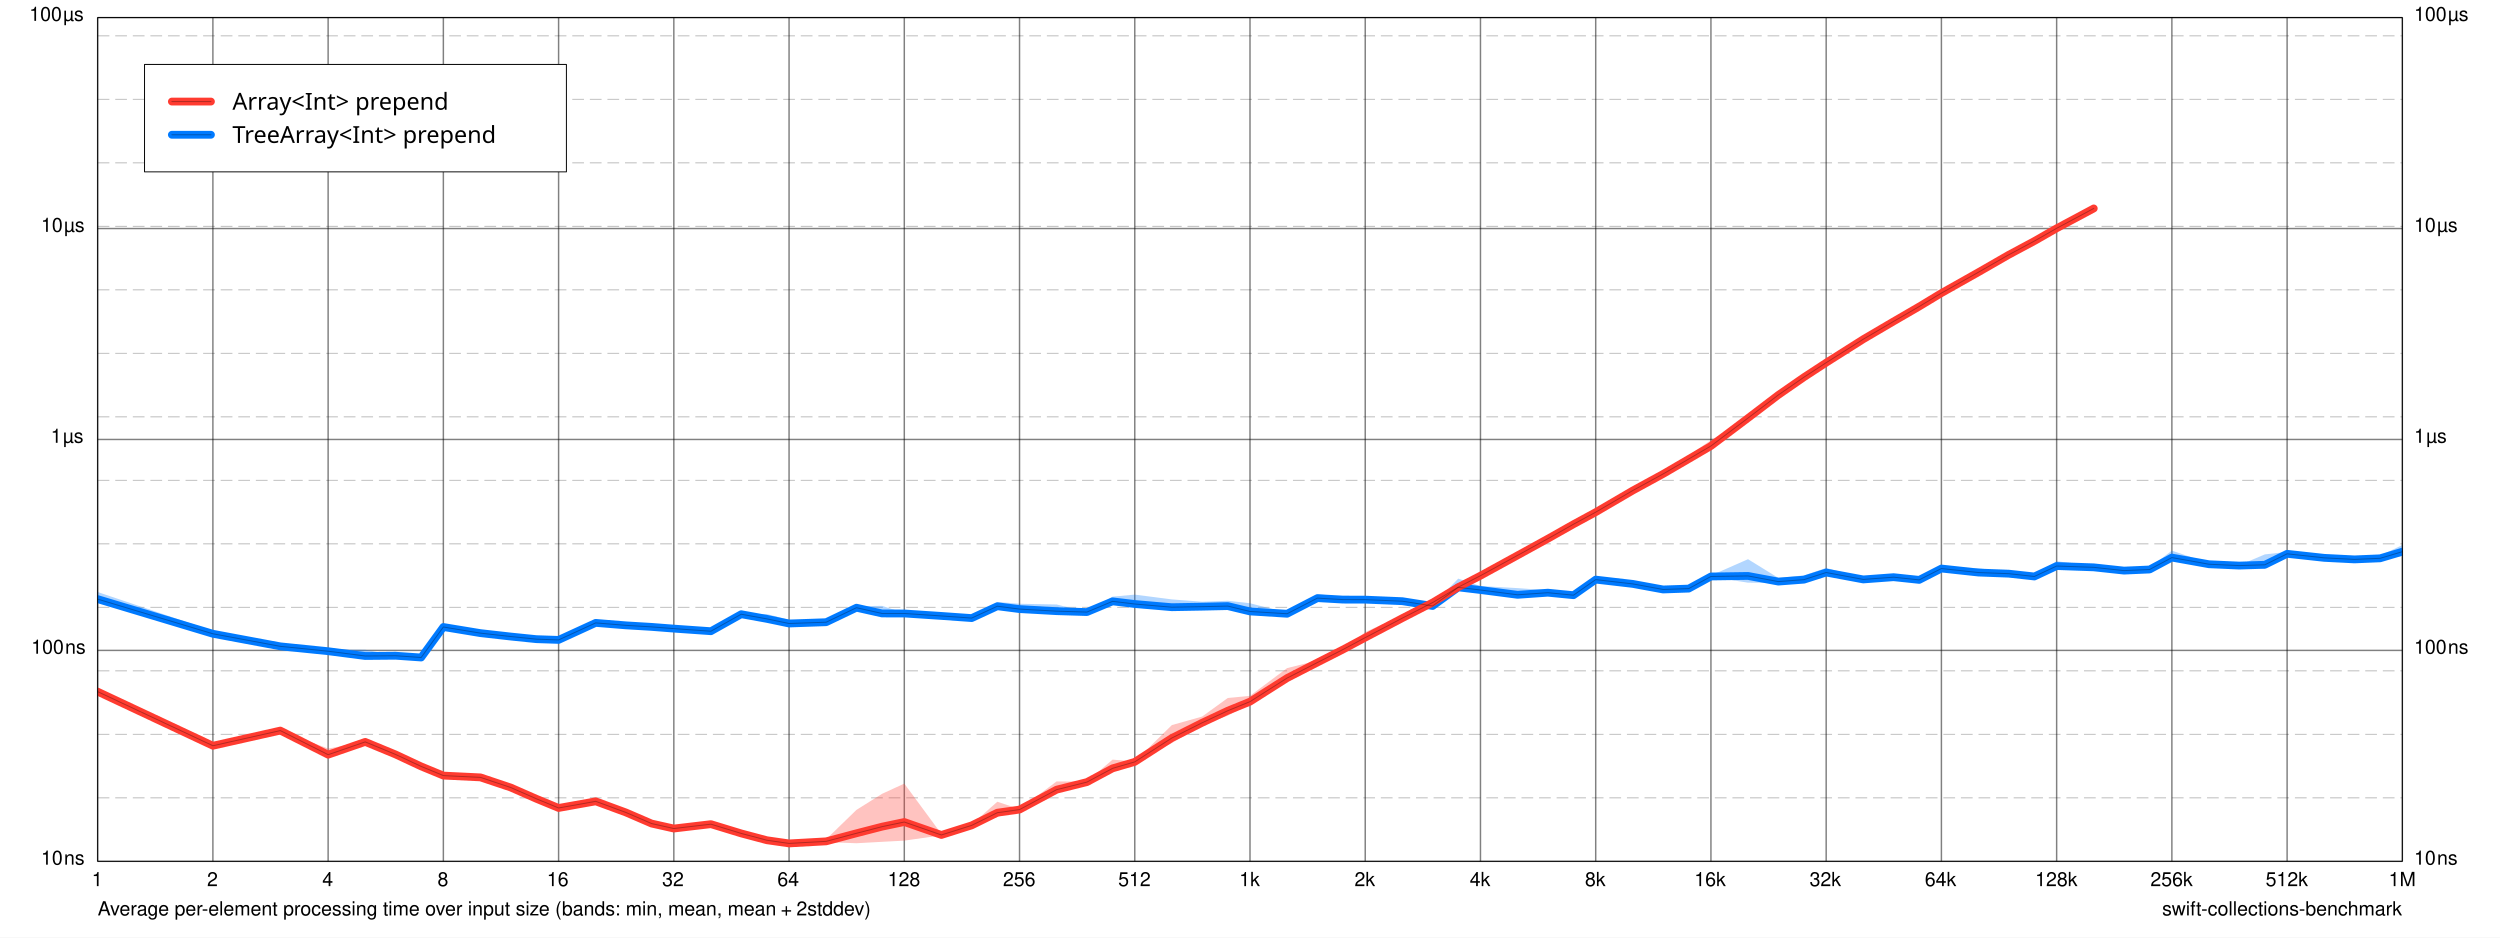
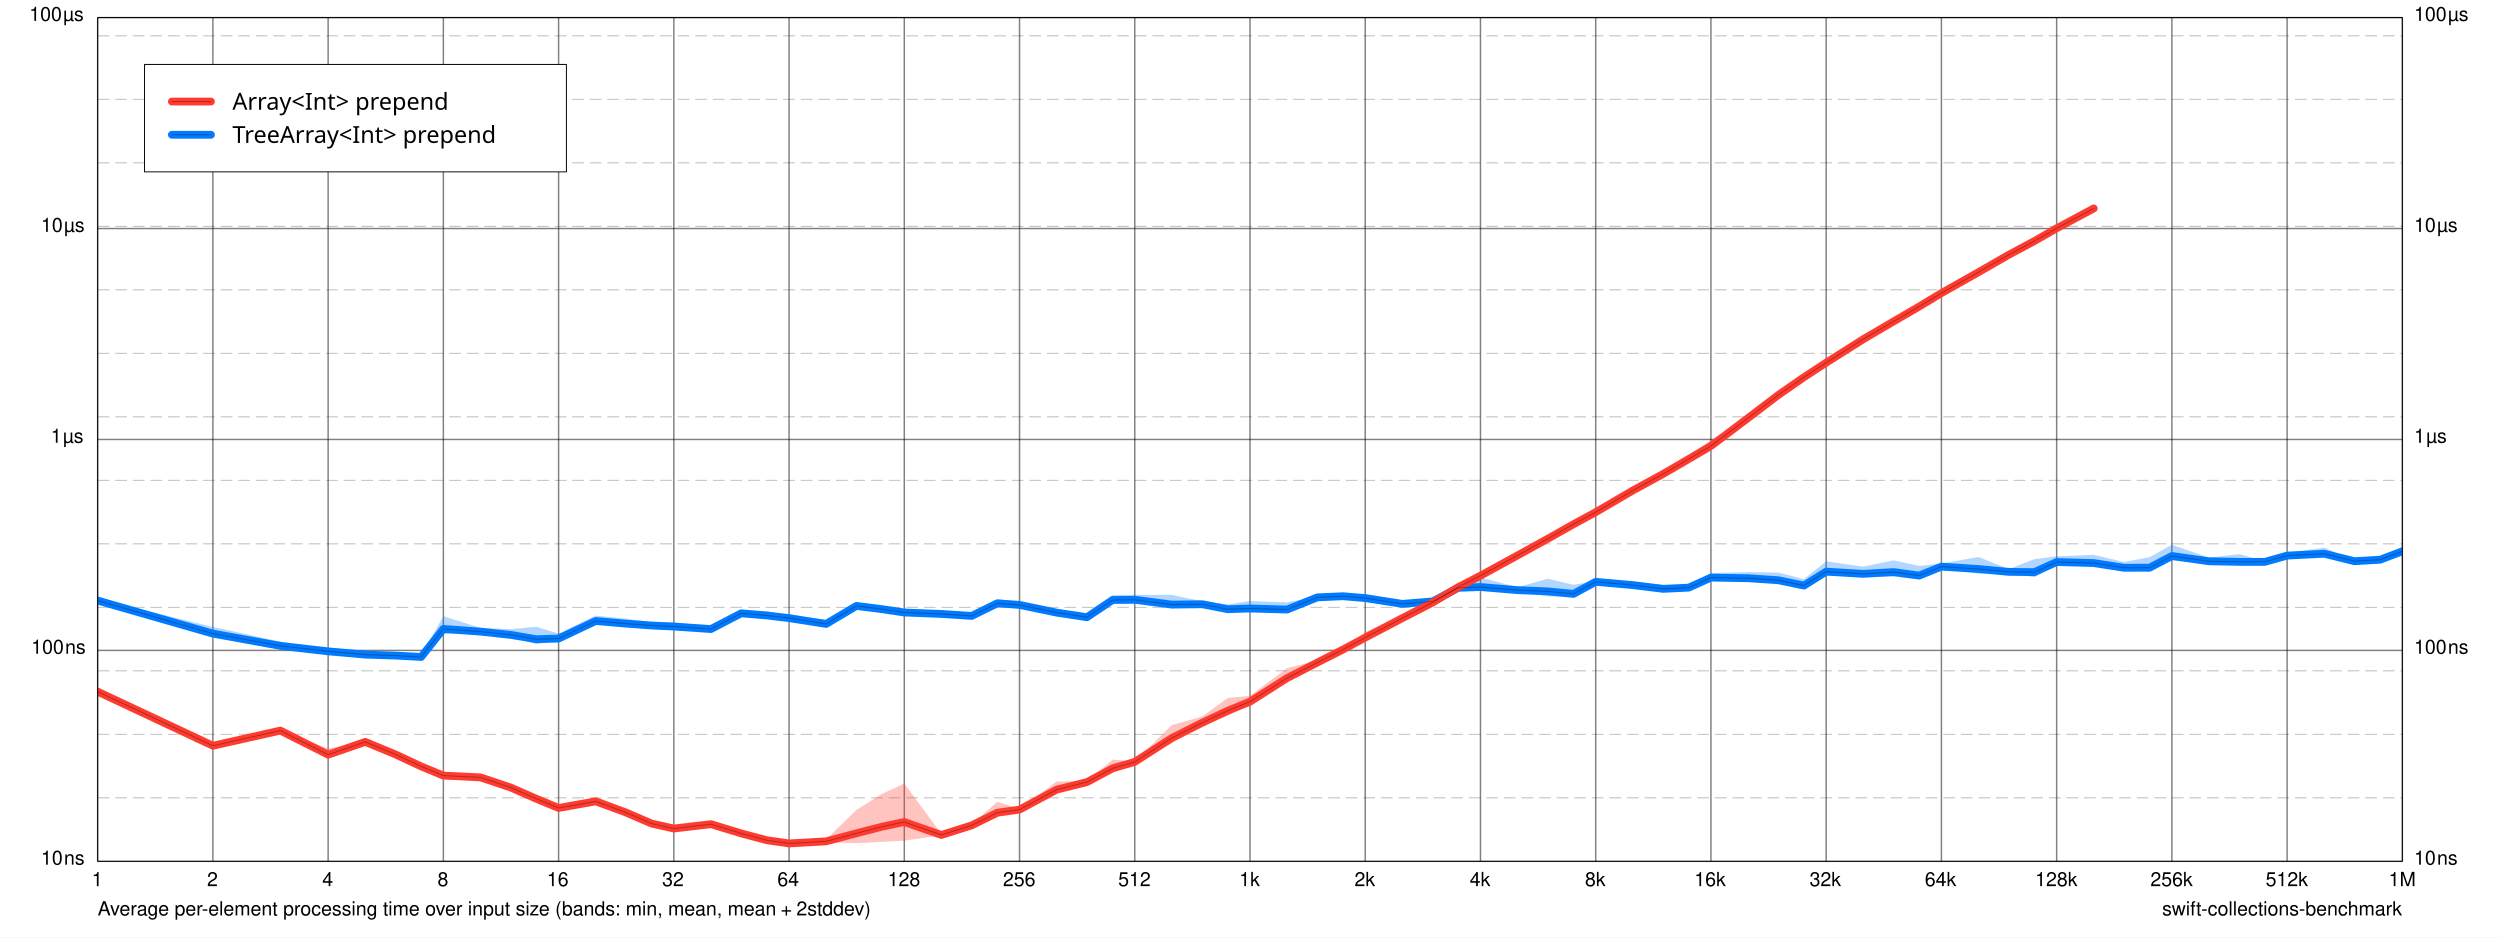
<svg xmlns="http://www.w3.org/2000/svg" xmlns:xlink="http://www.w3.org/1999/xlink" width="1280.0px" height="480.0px" viewBox="0.0 0.0 1280.0 480.0" version="1.1">
  <path d="M 0 0 L 0 480 L 1280 480 L 1280 0 z" fill="#FFFFFF" fill-opacity="1.0" stroke="none" />
  <text x="50" y="468.7" font-family="Helvetica" font-size="10" font-weight="normal" font-style="normal" fill="#000000" fill-opacity="1">Average per-element processing time over input size (bands: min, mean, mean + 2stddev)</text>
  <a xlink:href="https://github.com/apple/swift-collections-benchmark">
    <text x="1107" y="468.7" font-family="Helvetica" font-size="10" font-weight="normal" font-style="normal" fill="#000000" fill-opacity="1">swift-collections-benchmark</text>
  </a>
  <path d="M 50 9 L 50 441" fill="none" stroke-width="0.75" stroke="#000000" stroke-opacity="0.498" stroke-linecap="butt" stroke-linejoin="round" />
  <text x="47" y="453.7" font-family="Helvetica" font-size="10" font-weight="normal" font-style="normal" fill="#000000" fill-opacity="1">1</text>
  <path d="M 109 9 L 109 441" fill="none" stroke-width="0.75" stroke="#000000" stroke-opacity="0.498" stroke-linecap="butt" stroke-linejoin="round" />
  <text x="106" y="453.7" font-family="Helvetica" font-size="10" font-weight="normal" font-style="normal" fill="#000000" fill-opacity="1">2</text>
  <path d="M 168 9 L 168 441" fill="none" stroke-width="0.75" stroke="#000000" stroke-opacity="0.498" stroke-linecap="butt" stroke-linejoin="round" />
  <text x="165" y="453.7" font-family="Helvetica" font-size="10" font-weight="normal" font-style="normal" fill="#000000" fill-opacity="1">4</text>
  <path d="M 227 9 L 227 441" fill="none" stroke-width="0.75" stroke="#000000" stroke-opacity="0.498" stroke-linecap="butt" stroke-linejoin="round" />
  <text x="224" y="453.7" font-family="Helvetica" font-size="10" font-weight="normal" font-style="normal" fill="#000000" fill-opacity="1">8</text>
  <path d="M 286 9 L 286 441" fill="none" stroke-width="0.75" stroke="#000000" stroke-opacity="0.498" stroke-linecap="butt" stroke-linejoin="round" />
  <text x="280" y="453.7" font-family="Helvetica" font-size="10" font-weight="normal" font-style="normal" fill="#000000" fill-opacity="1">16</text>
  <path d="M 345 9 L 345 441" fill="none" stroke-width="0.75" stroke="#000000" stroke-opacity="0.498" stroke-linecap="butt" stroke-linejoin="round" />
  <text x="339" y="453.7" font-family="Helvetica" font-size="10" font-weight="normal" font-style="normal" fill="#000000" fill-opacity="1">32</text>
  <path d="M 404 9 L 404 441" fill="none" stroke-width="0.75" stroke="#000000" stroke-opacity="0.498" stroke-linecap="butt" stroke-linejoin="round" />
  <text x="398" y="453.7" font-family="Helvetica" font-size="10" font-weight="normal" font-style="normal" fill="#000000" fill-opacity="1">64</text>
  <path d="M 463 9 L 463 441" fill="none" stroke-width="0.75" stroke="#000000" stroke-opacity="0.498" stroke-linecap="butt" stroke-linejoin="round" />
  <text x="454.5" y="453.7" font-family="Helvetica" font-size="10" font-weight="normal" font-style="normal" fill="#000000" fill-opacity="1">128</text>
  <path d="M 522 9 L 522 441" fill="none" stroke-width="0.75" stroke="#000000" stroke-opacity="0.498" stroke-linecap="butt" stroke-linejoin="round" />
  <text x="513.5" y="453.7" font-family="Helvetica" font-size="10" font-weight="normal" font-style="normal" fill="#000000" fill-opacity="1">256</text>
  <path d="M 581 9 L 581 441" fill="none" stroke-width="0.75" stroke="#000000" stroke-opacity="0.498" stroke-linecap="butt" stroke-linejoin="round" />
  <text x="572.5" y="453.7" font-family="Helvetica" font-size="10" font-weight="normal" font-style="normal" fill="#000000" fill-opacity="1">512</text>
  <path d="M 640 9 L 640 441" fill="none" stroke-width="0.75" stroke="#000000" stroke-opacity="0.498" stroke-linecap="butt" stroke-linejoin="round" />
  <text x="634.5" y="453.7" font-family="Helvetica" font-size="10" font-weight="normal" font-style="normal" fill="#000000" fill-opacity="1">1k</text>
  <path d="M 699 9 L 699 441" fill="none" stroke-width="0.75" stroke="#000000" stroke-opacity="0.498" stroke-linecap="butt" stroke-linejoin="round" />
  <text x="693.5" y="453.7" font-family="Helvetica" font-size="10" font-weight="normal" font-style="normal" fill="#000000" fill-opacity="1">2k</text>
  <path d="M 758 9 L 758 441" fill="none" stroke-width="0.75" stroke="#000000" stroke-opacity="0.498" stroke-linecap="butt" stroke-linejoin="round" />
  <text x="752.5" y="453.7" font-family="Helvetica" font-size="10" font-weight="normal" font-style="normal" fill="#000000" fill-opacity="1">4k</text>
  <path d="M 817 9 L 817 441" fill="none" stroke-width="0.75" stroke="#000000" stroke-opacity="0.498" stroke-linecap="butt" stroke-linejoin="round" />
  <text x="811.5" y="453.7" font-family="Helvetica" font-size="10" font-weight="normal" font-style="normal" fill="#000000" fill-opacity="1">8k</text>
  <path d="M 876 9 L 876 441" fill="none" stroke-width="0.75" stroke="#000000" stroke-opacity="0.498" stroke-linecap="butt" stroke-linejoin="round" />
  <text x="867.5" y="453.7" font-family="Helvetica" font-size="10" font-weight="normal" font-style="normal" fill="#000000" fill-opacity="1">16k</text>
  <path d="M 935 9 L 935 441" fill="none" stroke-width="0.75" stroke="#000000" stroke-opacity="0.498" stroke-linecap="butt" stroke-linejoin="round" />
  <text x="926.5" y="453.7" font-family="Helvetica" font-size="10" font-weight="normal" font-style="normal" fill="#000000" fill-opacity="1">32k</text>
  <path d="M 994 9 L 994 441" fill="none" stroke-width="0.75" stroke="#000000" stroke-opacity="0.498" stroke-linecap="butt" stroke-linejoin="round" />
  <text x="985.5" y="453.7" font-family="Helvetica" font-size="10" font-weight="normal" font-style="normal" fill="#000000" fill-opacity="1">64k</text>
  <path d="M 1053 9 L 1053 441" fill="none" stroke-width="0.75" stroke="#000000" stroke-opacity="0.498" stroke-linecap="butt" stroke-linejoin="round" />
  <text x="1042" y="453.7" font-family="Helvetica" font-size="10" font-weight="normal" font-style="normal" fill="#000000" fill-opacity="1">128k</text>
  <path d="M 1112 9 L 1112 441" fill="none" stroke-width="0.75" stroke="#000000" stroke-opacity="0.498" stroke-linecap="butt" stroke-linejoin="round" />
  <text x="1101" y="453.7" font-family="Helvetica" font-size="10" font-weight="normal" font-style="normal" fill="#000000" fill-opacity="1">256k</text>
  <path d="M 1171 9 L 1171 441" fill="none" stroke-width="0.75" stroke="#000000" stroke-opacity="0.498" stroke-linecap="butt" stroke-linejoin="round" />
  <text x="1160" y="453.7" font-family="Helvetica" font-size="10" font-weight="normal" font-style="normal" fill="#000000" fill-opacity="1">512k</text>
  <path d="M 1230 9 L 1230 441" fill="none" stroke-width="0.75" stroke="#000000" stroke-opacity="0.498" stroke-linecap="butt" stroke-linejoin="round" />
  <text x="1223" y="453.7" font-family="Helvetica" font-size="10" font-weight="normal" font-style="normal" fill="#000000" fill-opacity="1">1M</text>
  <path d="M 50 441 L 1230 441" fill="none" stroke-width="0.75" stroke="#000000" stroke-opacity="0.498" stroke-linecap="butt" stroke-linejoin="round" />
  <text x="21" y="442.7" font-family="Helvetica" font-size="10" font-weight="normal" font-style="normal" fill="#000000" fill-opacity="1">10 ns</text>
  <text x="1236" y="442.7" font-family="Helvetica" font-size="10" font-weight="normal" font-style="normal" fill="#000000" fill-opacity="1">10 ns</text>
  <path d="M 50 333 L 1230 333" fill="none" stroke-width="0.75" stroke="#000000" stroke-opacity="0.498" stroke-linecap="butt" stroke-linejoin="round" />
  <text x="16" y="334.7" font-family="Helvetica" font-size="10" font-weight="normal" font-style="normal" fill="#000000" fill-opacity="1">100 ns</text>
  <text x="1236" y="334.7" font-family="Helvetica" font-size="10" font-weight="normal" font-style="normal" fill="#000000" fill-opacity="1">100 ns</text>
  <path d="M 50 225 L 1230 225" fill="none" stroke-width="0.75" stroke="#000000" stroke-opacity="0.498" stroke-linecap="butt" stroke-linejoin="round" />
  <text x="26" y="226.7" font-family="Helvetica" font-size="10" font-weight="normal" font-style="normal" fill="#000000" fill-opacity="1">1 µs</text>
  <text x="1236" y="226.7" font-family="Helvetica" font-size="10" font-weight="normal" font-style="normal" fill="#000000" fill-opacity="1">1 µs</text>
  <path d="M 50 117 L 1230 117" fill="none" stroke-width="0.75" stroke="#000000" stroke-opacity="0.498" stroke-linecap="butt" stroke-linejoin="round" />
  <text x="21" y="118.7" font-family="Helvetica" font-size="10" font-weight="normal" font-style="normal" fill="#000000" fill-opacity="1">10 µs</text>
  <text x="1236" y="118.7" font-family="Helvetica" font-size="10" font-weight="normal" font-style="normal" fill="#000000" fill-opacity="1">10 µs</text>
  <path d="M 50 9 L 1230 9" fill="none" stroke-width="0.75" stroke="#000000" stroke-opacity="0.498" stroke-linecap="butt" stroke-linejoin="round" />
  <text x="15" y="10.7" font-family="Helvetica" font-size="10" font-weight="normal" font-style="normal" fill="#000000" fill-opacity="1">100 µs</text>
  <text x="1236" y="10.7" font-family="Helvetica" font-size="10" font-weight="normal" font-style="normal" fill="#000000" fill-opacity="1">100 µs</text>
  <path d="M 50 408.49 L 1230 408.49" fill="none" stroke-width="0.5" stroke="#000000" stroke-opacity="0.259" stroke-linecap="butt" stroke-linejoin="round" stroke-dasharray="6 3" stroke-dashoffset="0" />
  <path d="M 50 375.98 L 1230 375.98" fill="none" stroke-width="0.5" stroke="#000000" stroke-opacity="0.259" stroke-linecap="butt" stroke-linejoin="round" stroke-dasharray="6 3" stroke-dashoffset="0" />
  <path d="M 50 343.47 L 1230 343.47" fill="none" stroke-width="0.5" stroke="#000000" stroke-opacity="0.259" stroke-linecap="butt" stroke-linejoin="round" stroke-dasharray="6 3" stroke-dashoffset="0" />
  <path d="M 50 310.96 L 1230 310.96" fill="none" stroke-width="0.5" stroke="#000000" stroke-opacity="0.259" stroke-linecap="butt" stroke-linejoin="round" stroke-dasharray="6 3" stroke-dashoffset="0" />
  <path d="M 50 278.44 L 1230 278.44" fill="none" stroke-width="0.5" stroke="#000000" stroke-opacity="0.259" stroke-linecap="butt" stroke-linejoin="round" stroke-dasharray="6 3" stroke-dashoffset="0" />
  <path d="M 50 245.93 L 1230 245.93" fill="none" stroke-width="0.5" stroke="#000000" stroke-opacity="0.259" stroke-linecap="butt" stroke-linejoin="round" stroke-dasharray="6 3" stroke-dashoffset="0" />
  <path d="M 50 213.42 L 1230 213.42" fill="none" stroke-width="0.5" stroke="#000000" stroke-opacity="0.259" stroke-linecap="butt" stroke-linejoin="round" stroke-dasharray="6 3" stroke-dashoffset="0" />
  <path d="M 50 180.91 L 1230 180.91" fill="none" stroke-width="0.5" stroke="#000000" stroke-opacity="0.259" stroke-linecap="butt" stroke-linejoin="round" stroke-dasharray="6 3" stroke-dashoffset="0" />
  <path d="M 50 148.4 L 1230 148.4" fill="none" stroke-width="0.5" stroke="#000000" stroke-opacity="0.259" stroke-linecap="butt" stroke-linejoin="round" stroke-dasharray="6 3" stroke-dashoffset="0" />
  <path d="M 50 115.89 L 1230 115.89" fill="none" stroke-width="0.5" stroke="#000000" stroke-opacity="0.259" stroke-linecap="butt" stroke-linejoin="round" stroke-dasharray="6 3" stroke-dashoffset="0" />
  <path d="M 50 83.376 L 1230 83.376" fill="none" stroke-width="0.5" stroke="#000000" stroke-opacity="0.259" stroke-linecap="butt" stroke-linejoin="round" stroke-dasharray="6 3" stroke-dashoffset="0" />
  <path d="M 50 50.865 L 1230 50.865" fill="none" stroke-width="0.5" stroke="#000000" stroke-opacity="0.259" stroke-linecap="butt" stroke-linejoin="round" stroke-dasharray="6 3" stroke-dashoffset="0" />
  <path d="M 50 18.354 L 1230 18.354" fill="none" stroke-width="0.5" stroke="#000000" stroke-opacity="0.259" stroke-linecap="butt" stroke-linejoin="round" stroke-dasharray="6 3" stroke-dashoffset="0" />
  <path d="M 74 33 L 74 88 L 290 88 L 290 33 z" fill="#FFFFFF" fill-opacity="1.0" stroke="none" />
  <clipPath id="clip-0">
    <path d="M 50 9 L 50 441 L 1230 441 L 1230 9 z" />
  </clipPath>
  <g clip-path="url(#clip-0)">
-     <path d="M 50 303.11L 109 323.01L 143.51 330.67L 168 332.52L 186.99 332.66L 202.51 335.59L 215.63 336.51L 227 321.03L 245.99 323.82L 261.51 325.24L 274.63 327.18L 286 327.37L 304.99 318.81L 320.51 319.74L 333.63 320.85L 345 321.31L 363.99 321.69L 379.51 314.44L 392.63 314.4L 404 317.33L 422.99 318.06L 438.51 310.38L 451.63 310.19L 463 313.9L 481.99 314.93L 497.51 316.21L 510.63 308.23L 522 309.12L 540.99 309.49L 556.51 313.35L 569.63 305.48L 581 304.44L 599.99 306.89L 615.51 308.09L 628.63 307.6L 640 308.86L 658.99 313.75L 674.51 304.16L 687.63 305.73L 699 306.65L 717.99 306.8L 733.51 309.73L 746.63 296.25L 758 300.06L 776.99 301.11L 792.51 302.22L 805.63 303.09L 817 295.94L 835.99 298.65L 851.51 300.6L 864.63 300.46L 876 294.66L 894.99 286.31L 910.51 295.9L 923.63 294.6L 935 290.79L 953.99 295.85L 969.51 294.38L 982.63 296.52L 994 290.29L 1013 290.89L 1028.5 293.28L 1041.6 294.36L 1053 287.35L 1072 289.69L 1087.5 291.23L 1100.6 290.62L 1112 281.92L 1131 288.37L 1146.5 289.39L 1159.6 283.85L 1171 282.56L 1190 284.39L 1205.5 286.06L 1218.6 284.51L 1230 279.06L 1230 283.74L 1218.6 286.35L 1205.5 286.53L 1190 286.06L 1171 283.9L 1159.6 291.2L 1146.5 289.64L 1131 289.08L 1112 286.8L 1100.6 291.93L 1087.5 292.48L 1072 290.76L 1053 290.72L 1041.6 295.44L 1028.5 293.88L 1013 293.96L 994 291.38L 982.63 297.04L 969.51 295.92L 953.99 296.96L 935 293.98L 923.63 297.58L 910.51 298.45L 894.99 298.33L 876 295.34L 864.63 301.68L 851.51 302.24L 835.99 299.08L 817 297.06L 805.63 305.34L 792.51 303.91L 776.99 305.82L 758 302.82L 746.63 302.42L 733.51 310.45L 717.99 308.18L 699 307.15L 687.63 307.45L 674.51 307L 658.99 314.41L 640 314.64L 628.63 311.32L 615.51 311.54L 599.99 312.38L 581 311.08L 569.63 308.78L 556.51 313.39L 540.99 314.19L 522 312.86L 510.63 311.18L 497.51 316.55L 481.99 315.52L 463 314.17L 451.63 315.54L 438.51 311.42L 422.99 318.75L 404 319.92L 392.63 317.76L 379.51 314.49L 363.99 323.72L 345 322.05L 333.63 321.01L 320.51 320.33L 304.99 318.95L 286 327.73L 274.63 327.28L 261.51 326.15L 245.99 324.29L 227 321.03L 215.63 336.69L 202.51 335.79L 186.99 337.06L 168 333.74L 143.51 331.02L 109 325.02L 50 308.11" fill="#007AFF" fill-opacity="0.302" stroke="none" />
+     <path d="M 50 306.69L 109 320.97L 143.51 328.54L 168 332.25L 186.99 333.01L 202.51 334.4L 215.63 335.51L 227 315.49L 245.99 321.47L 261.51 322.11L 274.63 320.9L 286 324.42L 304.99 315.22L 320.51 316.76L 333.63 318.65L 345 318.7L 363.99 320.59L 379.51 313.76L 392.63 312.9L 404 315.57L 422.99 317.27L 438.51 308.49L 451.63 310.22L 463 313.19L 481.99 312.67L 497.51 313.62L 510.63 306.78L 522 307.95L 540.99 311.97L 556.51 314.82L 569.63 304.61L 581 304.55L 599.99 304.59L 615.51 307.82L 628.63 309.5L 640 307.73L 658.99 308.41L 674.51 305.47L 687.63 304.86L 699 305.5L 717.99 307.45L 733.51 307.2L 746.63 299.09L 758 295.63L 776.99 300.62L 792.51 296.31L 805.63 299.42L 817 297.62L 835.99 297.75L 851.51 299.45L 864.63 299.87L 876 293.4L 894.99 292.91L 910.51 293.16L 923.63 296.51L 935 287.38L 953.99 290.14L 969.51 286.89L 982.63 289.76L 994 288.56L 1013 285.17L 1028.5 291.34L 1041.6 286.31L 1053 284.8L 1072 284.08L 1087.5 287.74L 1100.6 285.24L 1112 278.92L 1131 285.52L 1146.5 283.73L 1159.6 287.29L 1171 283.01L 1190 280.38L 1205.5 287.15L 1218.6 286.14L 1230 279.89L 1230 283.16L 1218.6 286.72L 1205.5 287.41L 1190 284.66L 1171 285L 1159.6 287.82L 1146.5 289.15L 1131 288.05L 1112 286.9L 1100.6 292.72L 1087.5 291.79L 1072 289.87L 1053 288.85L 1041.6 295.53L 1028.5 293.31L 1013 293.72L 994 290.67L 982.63 296.59L 969.51 295.24L 953.99 295.18L 935 294.71L 923.63 301.03L 910.51 298.57L 894.99 297.2L 876 296.58L 864.63 301.23L 851.51 302.23L 835.99 300.23L 817 298.01L 805.63 305.81L 792.51 305.32L 776.99 302.7L 758 302.44L 746.63 301.63L 733.51 308.19L 717.99 309.83L 699 306.46L 687.63 305.41L 674.51 305.97L 658.99 313.47L 640 312.98L 628.63 312.8L 615.51 309.92L 599.99 311.45L 581 308.02L 569.63 308.16L 556.51 316.43L 540.99 314.27L 522 310.35L 510.63 309.67L 497.51 315.97L 481.99 314.95L 463 313.75L 451.63 312.5L 438.51 310.87L 422.99 320.25L 404 316.79L 392.63 315.92L 379.51 314.12L 363.99 322.61L 345 321.55L 333.63 320.84L 320.51 320.22L 304.99 318.97L 286 327.86L 274.63 329.76L 261.51 326.16L 245.99 324.09L 227 324.55L 215.63 336.66L 202.51 336.1L 186.99 335.94L 168 333.94L 143.51 331.46L 109 325.69L 50 307.77" fill="#007AFF" fill-opacity="0.302" stroke="none" />
    <path d="M 50 354.12L 109 381.44L 143.51 374.06L 168 383.27L 186.99 379.84L 202.51 384.72L 215.63 392.26L 227 396.97L 245.99 398.02L 261.51 403.11L 274.63 408.98L 286 413.2L 304.99 409.71L 320.51 415.53L 333.63 420.24L 345 424.15L 363.99 421.01L 379.51 426.34L 392.63 429.81L 404 430.81L 422.99 429.72L 438.51 414.66L 451.63 406.43L 463 401.2L 481.99 426.97L 497.51 422.13L 510.63 410.48L 522 414.32L 540.99 400.09L 556.51 400.21L 569.63 388.93L 581 389.87L 599.99 371.24L 615.51 366.86L 628.63 357.36L 640 356.27L 658.99 342.07L 674.51 338.19L 687.63 332.5L 699 323.65L 717.99 314.96L 733.51 307.91L 746.63 300.23L 758 294.41L 776.99 283.95L 792.51 275.61L 805.63 267.75L 817 261.94L 835.99 249.69L 851.51 241.35L 864.63 233.13L 876 225.38L 894.99 213.87L 910.51 202.14L 923.63 192.97L 935 185.65L 953.99 172.68L 969.51 164.48L 982.63 156.6L 994 149.8L 1013 138.71L 1028.5 129.56L 1041.6 122.96L 1053 115.78L 1072 106.72L 1072 106.72L 1053 117.28L 1041.6 123.58L 1028.5 130.75L 1013 139.58L 994 150.16L 982.63 157.06L 969.51 164.59L 953.99 174.04L 935 185.71L 923.63 193.17L 910.51 202.25L 894.99 214.1L 876 229.43L 864.63 235.7L 851.51 243.13L 835.99 251.67L 817 262.33L 805.63 268.63L 792.51 275.89L 776.99 284.49L 758 294.87L 746.63 300.78L 733.51 308.7L 717.99 317.03L 699 327.49L 687.63 332.55L 674.51 339.56L 658.99 349.12L 640 360.34L 628.63 366.42L 615.51 371.23L 599.99 380.44L 581 390.15L 569.63 395.09L 556.51 400.5L 540.99 405.9L 522 414.57L 510.63 418.25L 497.51 422.75L 481.99 427.69L 463 430.41L 451.63 431.01L 438.51 431.74L 422.99 431.14L 404 432.2L 392.63 430.34L 379.51 426.84L 363.99 422.31L 345 424.23L 333.63 422.17L 320.51 416.17L 304.99 410.48L 286 413.85L 274.63 408.98L 261.51 403.26L 245.99 398.02L 227 397.15L 215.63 392.45L 202.51 386.83L 186.99 379.85L 168 387.56L 143.51 374.06L 109 381.96L 50 354.12" fill="#FF3B30" fill-opacity="0.302" stroke="none" />
-     <path d="M 50 306.75L 109 324.49L 143.51 330.93L 168 333.42L 186.99 335.87L 202.51 335.73L 215.63 336.64L 227 321.03L 245.99 324.16L 261.51 325.91L 274.63 327.25L 286 327.63L 304.99 318.92L 320.51 320.18L 333.63 320.97L 345 321.85L 363.99 323.18L 379.51 314.48L 392.63 316.86L 404 319.23L 422.99 318.57L 438.51 311.15L 451.63 314.09L 463 314.1L 481.99 315.36L 497.51 316.46L 510.63 310.39L 522 311.85L 540.99 312.91L 556.51 313.38L 569.63 307.89L 581 309.25L 599.99 310.89L 615.51 310.61L 628.63 310.32L 640 313.06L 658.99 314.24L 674.51 306.24L 687.63 306.99L 699 307.02L 717.99 307.81L 733.51 310.26L 746.63 300.73L 758 302.08L 776.99 304.54L 792.51 303.46L 805.63 304.74L 817 296.76L 835.99 298.96L 851.51 301.81L 864.63 301.36L 876 295.16L 894.99 294.88L 910.51 297.77L 923.63 296.78L 935 293.13L 953.99 296.67L 969.51 295.52L 982.63 296.9L 994 291.09L 1013 293.14L 1028.5 293.72L 1041.6 295.16L 1053 289.81L 1072 290.48L 1087.5 292.15L 1100.6 291.58L 1112 285.48L 1131 288.89L 1146.5 289.58L 1159.6 289.17L 1171 283.55L 1190 285.62L 1205.5 286.41L 1218.6 285.86L 1230 282.47" fill="none" stroke-width="4" stroke="#007AFF" stroke-opacity="1" stroke-linecap="round" stroke-linejoin="round" />
+     <path d="M 50 307.48L 109 324.41L 143.51 330.68L 168 333.49L 186.99 335.16L 202.51 335.65L 215.63 336.36L 227 322.01L 245.99 323.39L 261.51 325.07L 274.63 327.28L 286 326.94L 304.99 317.96L 320.51 319.29L 333.63 320.26L 345 320.79L 363.99 322.07L 379.51 314.02L 392.63 315.12L 404 316.47L 422.99 319.45L 438.51 310.23L 451.63 311.89L 463 313.6L 481.99 314.34L 497.51 315.35L 510.63 308.9L 522 309.71L 540.99 313.66L 556.51 316.01L 569.63 307.21L 581 307.09L 599.99 309.56L 615.51 309.36L 628.63 311.91L 640 311.55L 658.99 312.09L 674.51 305.84L 687.63 305.27L 699 306.21L 717.99 309.19L 733.51 307.93L 746.63 300.96L 758 300.56L 776.99 302.15L 792.51 302.8L 805.63 304.06L 817 297.9L 835.99 299.57L 851.51 301.49L 864.63 300.87L 876 295.73L 894.99 296.04L 910.51 297.09L 923.63 299.81L 935 292.68L 953.99 293.81L 969.51 292.91L 982.63 294.7L 994 290.11L 1013 291.33L 1028.5 292.79L 1041.6 292.94L 1053 287.76L 1072 288.28L 1087.5 290.7L 1100.6 290.65L 1112 284.68L 1131 287.37L 1146.5 287.68L 1159.6 287.68L 1171 284.47L 1190 283.51L 1205.5 287.34L 1218.6 286.57L 1230 282.28" fill="none" stroke-width="4" stroke="#007AFF" stroke-opacity="1" stroke-linecap="round" stroke-linejoin="round" />
    <path d="M 50 354.12L 109 381.82L 143.51 374.06L 168 386.4L 186.99 379.85L 202.51 386.27L 215.63 392.4L 227 397.1L 245.99 398.02L 261.51 403.22L 274.63 408.98L 286 413.68L 304.99 410.28L 320.51 416L 333.63 421.66L 345 424.21L 363.99 421.97L 379.51 426.71L 392.63 430.2L 404 431.83L 422.99 430.77L 438.51 426.64L 451.63 423.25L 463 420.87L 481.99 427.5L 497.51 422.59L 510.63 416.1L 522 414.51L 540.99 404.31L 556.51 400.43L 569.63 393.4L 581 390.08L 599.99 377.86L 615.51 370.05L 628.63 363.88L 640 359.24L 658.99 347.17L 674.51 339.2L 687.63 332.54L 699 326.46L 717.99 316.48L 733.51 308.49L 746.63 300.63L 758 294.75L 776.99 284.35L 792.51 275.81L 805.63 268.4L 817 262.23L 835.99 251.14L 851.51 242.66L 864.63 235.01L 876 228.34L 894.99 214.04L 910.51 202.22L 923.63 193.12L 935 185.69L 953.99 173.68L 969.51 164.56L 982.63 156.94L 994 150.06L 1013 139.35L 1028.5 130.44L 1041.6 123.42L 1053 116.89L 1072 106.72" fill="none" stroke-width="4" stroke="#FF3B30" stroke-opacity="1" stroke-linecap="round" stroke-linejoin="round" />
-     <path d="M 50 306.75L 109 324.49L 143.51 330.93L 168 333.42L 186.99 335.87L 202.51 335.73L 215.63 336.64L 227 321.03L 245.99 324.16L 261.51 325.91L 274.63 327.25L 286 327.63L 304.99 318.92L 320.51 320.18L 333.63 320.97L 345 321.85L 363.99 323.18L 379.51 314.48L 392.63 316.86L 404 319.23L 422.99 318.57L 438.51 311.15L 451.63 314.09L 463 314.1L 481.99 315.36L 497.51 316.46L 510.63 310.39L 522 311.85L 540.99 312.91L 556.51 313.38L 569.63 307.89L 581 309.25L 599.99 310.89L 615.51 310.61L 628.63 310.32L 640 313.06L 658.99 314.24L 674.51 306.24L 687.63 306.99L 699 307.02L 717.99 307.81L 733.51 310.26L 746.63 300.73L 758 302.08L 776.99 304.54L 792.51 303.46L 805.63 304.74L 817 296.76L 835.99 298.96L 851.51 301.81L 864.63 301.36L 876 295.16L 894.99 294.88L 910.51 297.77L 923.63 296.78L 935 293.13L 953.99 296.67L 969.51 295.52L 982.63 296.9L 994 291.09L 1013 293.14L 1028.5 293.72L 1041.6 295.16L 1053 289.81L 1072 290.48L 1087.5 292.15L 1100.6 291.58L 1112 285.48L 1131 288.89L 1146.5 289.58L 1159.6 289.17L 1171 283.55L 1190 285.62L 1205.5 286.41L 1218.6 285.86L 1230 282.47" fill="none" stroke-width="0.5" stroke="#000000" stroke-opacity="0.302" stroke-linecap="round" stroke-linejoin="round" />
+     <path d="M 50 307.48L 109 324.41L 143.51 330.68L 168 333.49L 186.99 335.16L 202.51 335.65L 215.63 336.36L 227 322.01L 245.99 323.39L 261.51 325.07L 274.63 327.28L 286 326.94L 304.99 317.96L 320.51 319.29L 333.63 320.26L 345 320.79L 363.99 322.07L 379.51 314.02L 392.63 315.12L 404 316.47L 422.99 319.45L 438.51 310.23L 451.63 311.89L 463 313.6L 481.99 314.34L 497.51 315.35L 510.63 308.9L 522 309.71L 540.99 313.66L 556.51 316.01L 569.63 307.21L 581 307.09L 599.99 309.56L 615.51 309.36L 628.63 311.91L 640 311.55L 658.99 312.09L 674.51 305.84L 687.63 305.27L 699 306.21L 717.99 309.19L 733.51 307.93L 746.63 300.96L 758 300.56L 776.99 302.15L 792.51 302.8L 805.63 304.06L 817 297.9L 835.99 299.57L 851.51 301.49L 864.63 300.87L 876 295.73L 894.99 296.04L 910.51 297.09L 923.63 299.81L 935 292.68L 953.99 293.81L 969.51 292.91L 982.63 294.7L 994 290.11L 1013 291.33L 1028.5 292.79L 1041.6 292.94L 1053 287.76L 1072 288.28L 1087.5 290.7L 1100.6 290.65L 1112 284.68L 1131 287.37L 1146.5 287.68L 1159.6 287.68L 1171 284.47L 1190 283.51L 1205.5 287.34L 1218.6 286.57L 1230 282.28" fill="none" stroke-width="0.5" stroke="#000000" stroke-opacity="0.302" stroke-linecap="round" stroke-linejoin="round" />
    <path d="M 50 354.12L 109 381.82L 143.51 374.06L 168 386.4L 186.99 379.85L 202.51 386.27L 215.63 392.4L 227 397.1L 245.99 398.02L 261.51 403.22L 274.63 408.98L 286 413.68L 304.99 410.28L 320.51 416L 333.63 421.66L 345 424.21L 363.99 421.97L 379.51 426.71L 392.63 430.2L 404 431.83L 422.99 430.77L 438.51 426.64L 451.63 423.25L 463 420.87L 481.99 427.5L 497.51 422.59L 510.63 416.1L 522 414.51L 540.99 404.31L 556.51 400.43L 569.63 393.4L 581 390.08L 599.99 377.86L 615.51 370.05L 628.63 363.88L 640 359.24L 658.99 347.17L 674.51 339.2L 687.63 332.54L 699 326.46L 717.99 316.48L 733.51 308.49L 746.63 300.63L 758 294.75L 776.99 284.35L 792.51 275.81L 805.63 268.4L 817 262.23L 835.99 251.14L 851.51 242.66L 864.63 235.01L 876 228.34L 894.99 214.04L 910.51 202.22L 923.63 193.12L 935 185.69L 953.99 173.68L 969.51 164.56L 982.63 156.94L 994 150.06L 1013 139.35L 1028.5 130.44L 1041.6 123.42L 1053 116.89L 1072 106.72" fill="none" stroke-width="0.5" stroke="#000000" stroke-opacity="0.302" stroke-linecap="round" stroke-linejoin="round" />
  </g>
  <path d="M 74 33 L 74 88 L 290 88 L 290 33 z" fill="#FFFFFF" fill-opacity="0.702" stroke-width="0.5" stroke="#000000" stroke-opacity="1" stroke-linecap="round" stroke-linejoin="round" />
  <path d="M 88 52 L 108 52" fill="none" stroke-width="4" stroke="#FF3B30" stroke-opacity="1" stroke-linecap="round" stroke-linejoin="round" />
  <path d="M 88 52 L 108 52" fill="none" stroke-width="0.5" stroke="#000000" stroke-opacity="0.302" stroke-linecap="round" stroke-linejoin="round" />
  <text x="119" y="56.17" font-family="Menlo" font-size="12" font-weight="normal" font-style="normal" fill="#000000" fill-opacity="1">Array&lt;Int&gt; prepend</text>
  <path d="M 88 69 L 108 69" fill="none" stroke-width="4" stroke="#007AFF" stroke-opacity="1" stroke-linecap="round" stroke-linejoin="round" />
  <path d="M 88 69 L 108 69" fill="none" stroke-width="0.5" stroke="#000000" stroke-opacity="0.302" stroke-linecap="round" stroke-linejoin="round" />
  <text x="119" y="73.17" font-family="Menlo" font-size="12" font-weight="normal" font-style="normal" fill="#000000" fill-opacity="1">TreeArray&lt;Int&gt; prepend</text>
  <path d="M 50 9 L 50 441 L 1230 441 L 1230 9 z" fill="none" stroke-width="0.5" stroke="#000000" stroke-opacity="1" stroke-linecap="round" stroke-linejoin="round" />
</svg>
